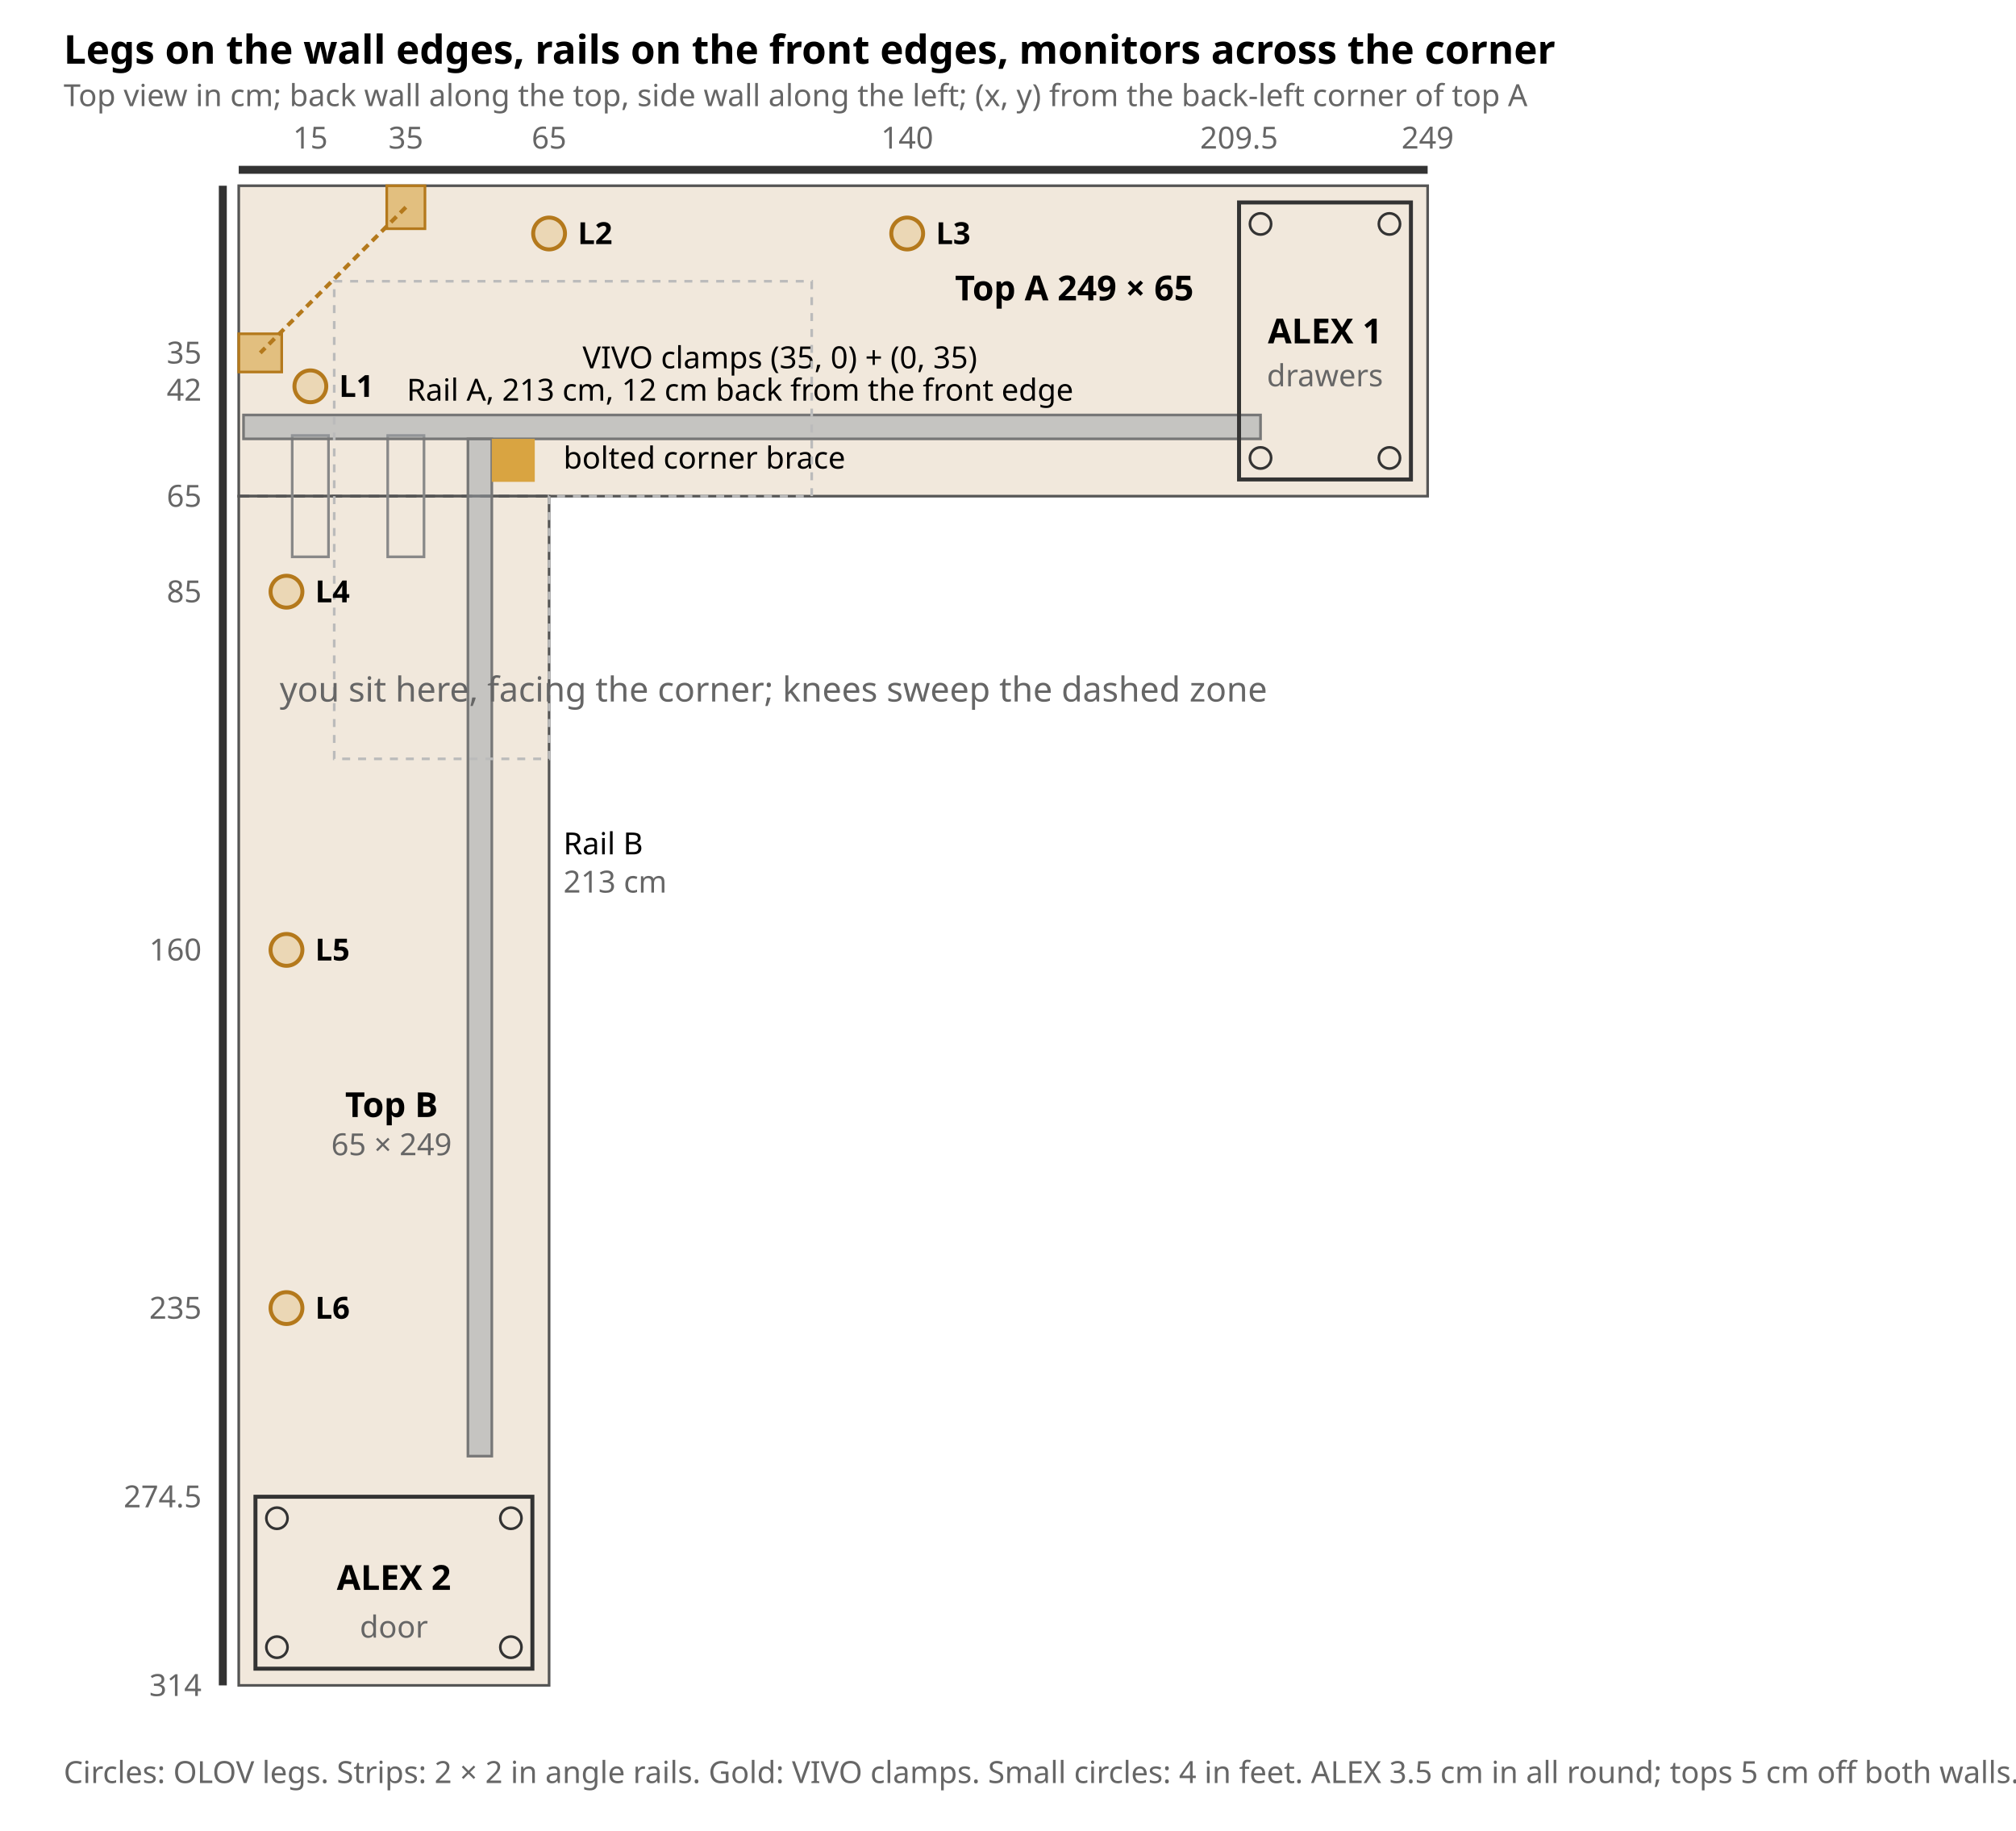
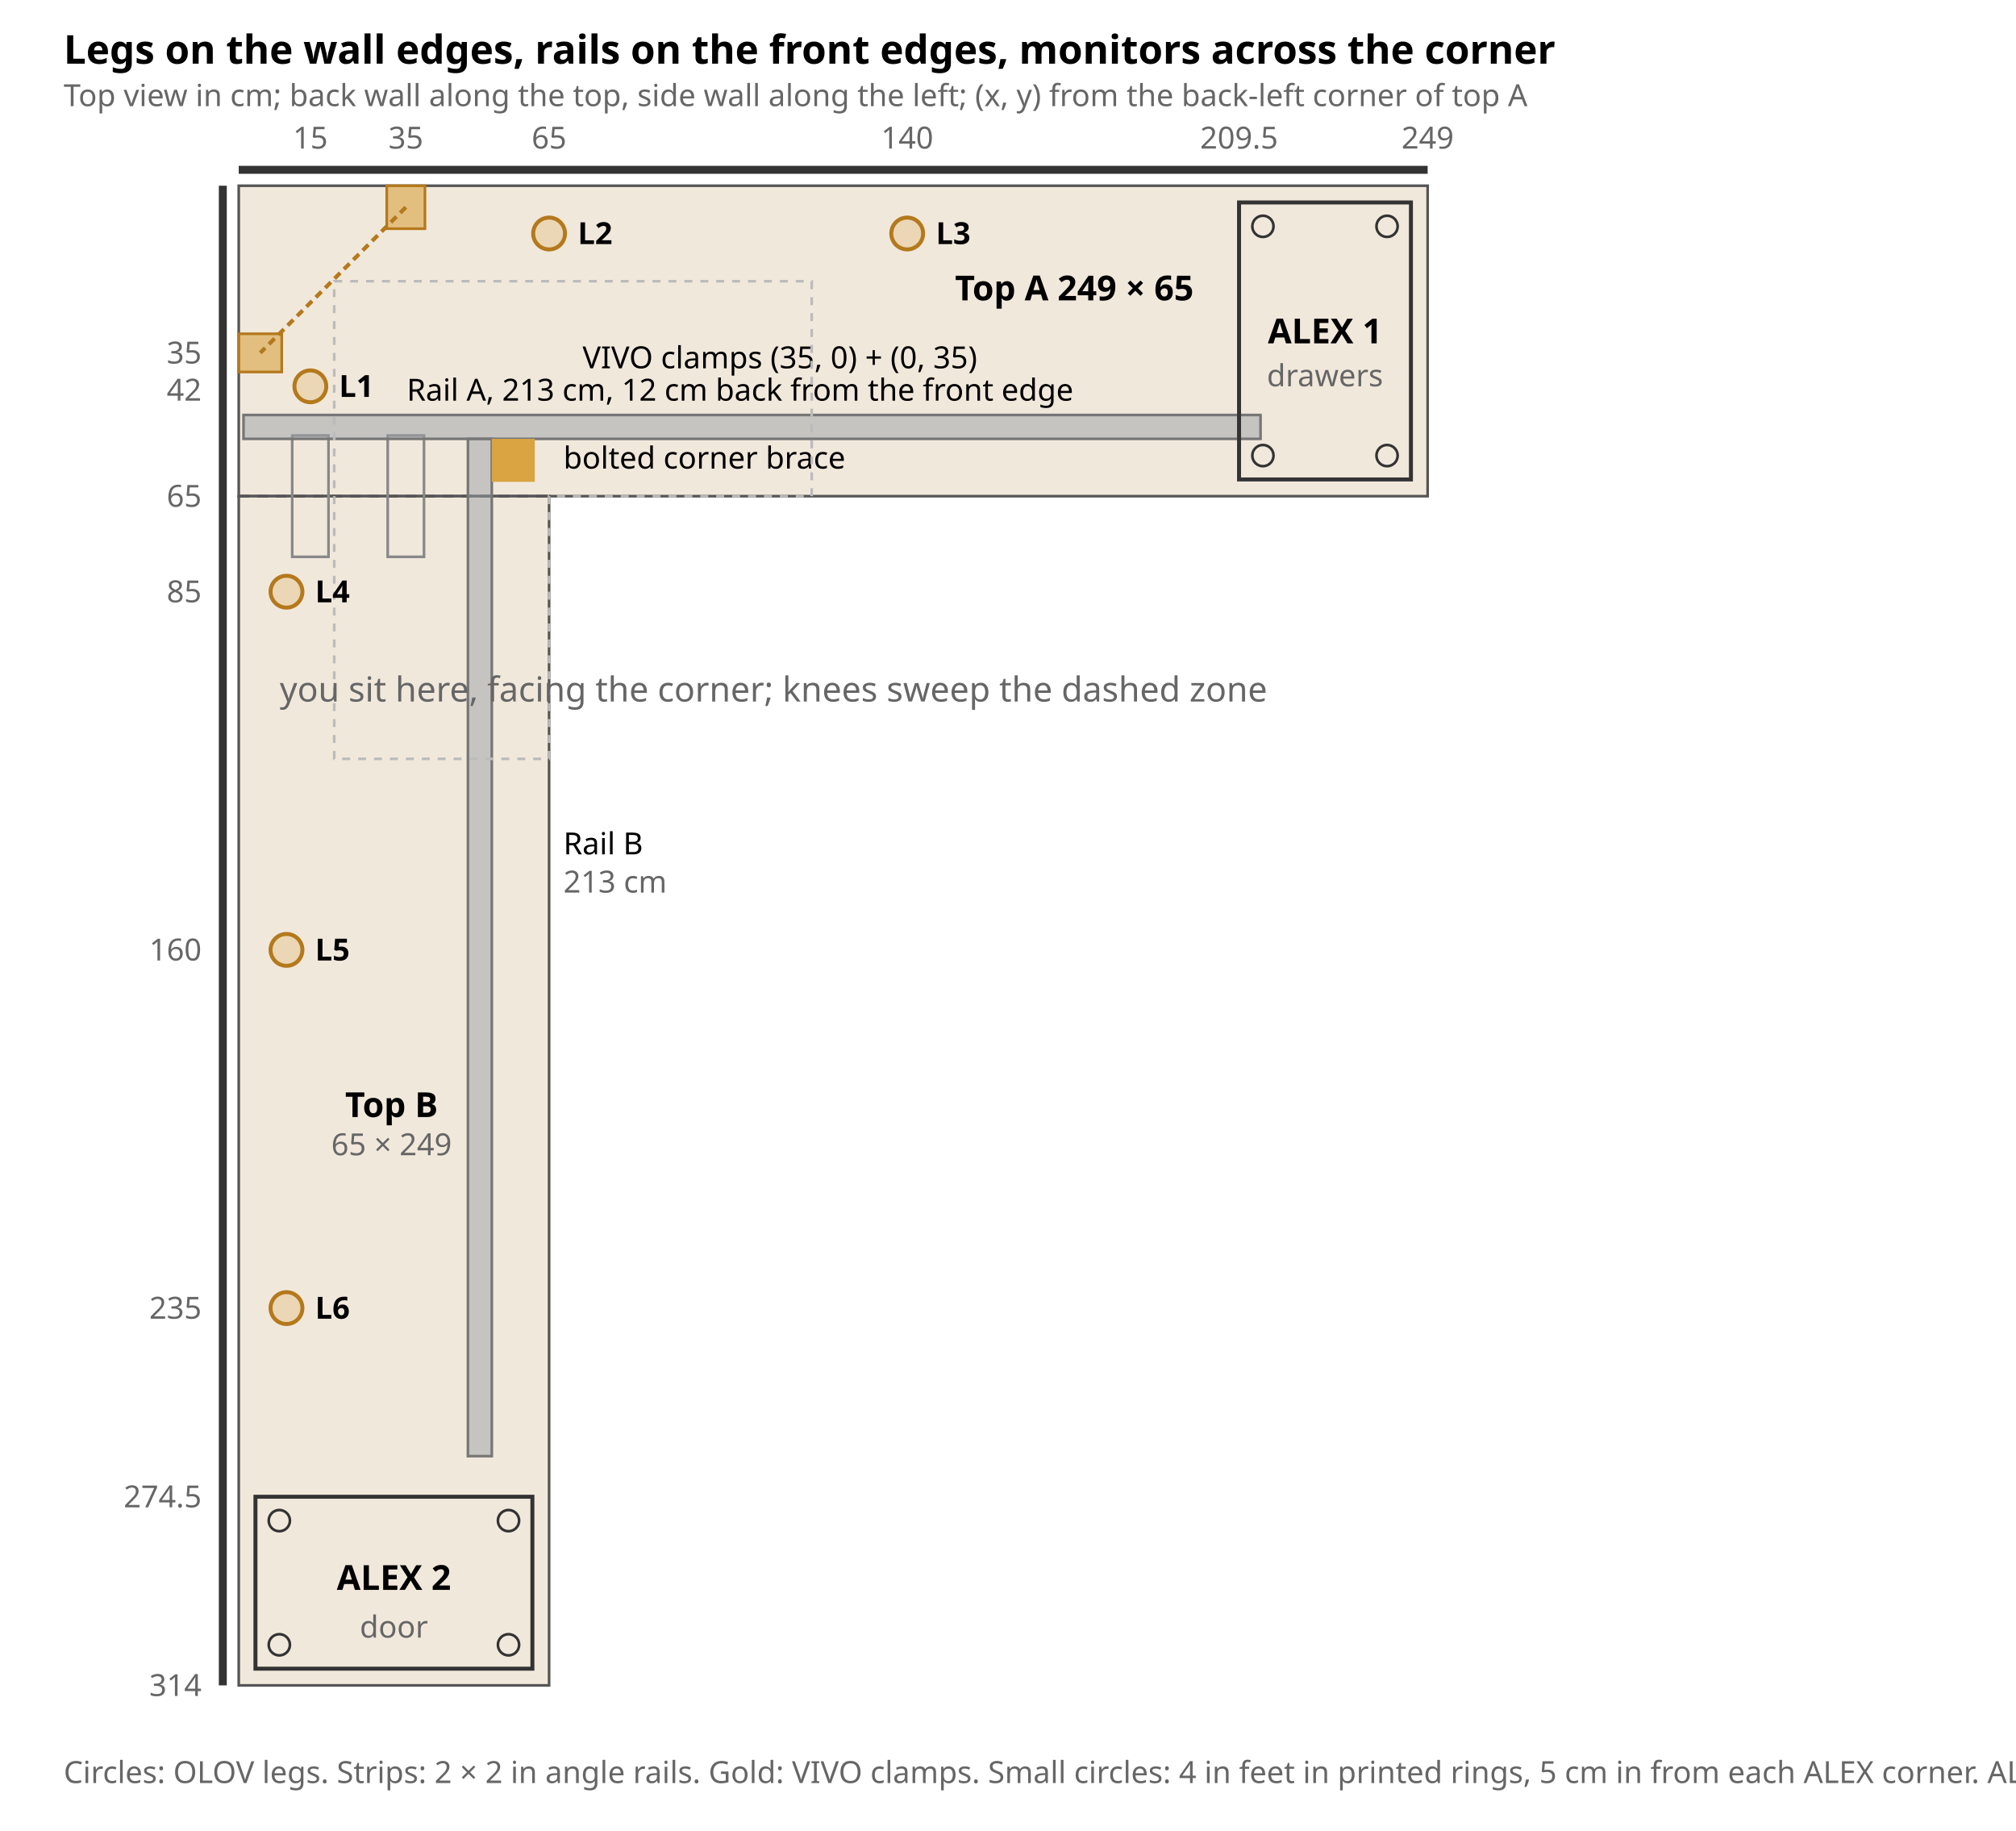
<svg xmlns="http://www.w3.org/2000/svg" viewBox="0 0 760 690" font-family="sans-serif" font-size="13" style="background:#fff">
  <text x="24" y="24" font-size="15" font-weight="600">Legs on the wall edges, rails on the front edges, monitors across the corner</text>
  <text x="24" y="40" font-size="11.5" fill="#666">Top view in cm; back wall along the top, side wall along the left; (x, y) from the back-left corner of top A</text>
  <line x1="90.0" y1="64.0" x2="538.2" y2="64.0" stroke="#333" stroke-width="3" />
  <line x1="84.0" y1="70.0" x2="84.0" y2="635.2" stroke="#333" stroke-width="3" />
  <rect x="90.0" y="70.0" width="448.2" height="117.0" fill="#f1e8dc" stroke="#555" />
  <rect x="90.0" y="187.0" width="117.0" height="448.2" fill="#f1e8dc" stroke="#555" />
  <text x="405.0" y="113.2" text-anchor="middle" font-weight="600">Top A  249 × 65</text>
  <text x="147.6" y="421.0" text-anchor="middle" font-weight="600">Top B</text>
  <text x="147.6" y="435.4" text-anchor="middle" font-size="11.5" fill="#666">65 × 249</text>
  <line x1="90.0" y1="187.0" x2="207.0" y2="187.0" stroke="#555" stroke-dasharray="4 3" />
  <rect x="110.16" y="164.14" width="13.68" height="45.72" fill="none" stroke="#888" />
  <rect x="146.16" y="164.14" width="13.68" height="45.72" fill="none" stroke="#888" />
  <rect x="91.8" y="156.4" width="383.4" height="9.0" fill="#9aa0a6" fill-opacity="0.5" stroke="#777" />
  <rect x="176.4" y="165.4" width="9.0" height="383.4" fill="#9aa0a6" fill-opacity="0.5" stroke="#777" />
  <rect x="185.4" y="165.4" width="16.2" height="16.2" fill="#d9a441" />
  <text x="279.0" y="151.0" text-anchor="middle" font-size="11.5">Rail A, 213 cm, 12 cm back from the front edge</text>
  <text x="212.4" y="322.0" font-size="11.5">Rail B</text>
  <text x="212.4" y="336.4" font-size="11.5" fill="#666">213 cm</text>
  <text x="212.4" y="176.6" font-size="11.5">bolted corner brace</text>
  <rect x="467.1" y="76.3" width="64.8" height="104.4" fill="none" stroke="#333" stroke-width="1.5" />
  <text x="499.5" y="129.4" text-anchor="middle" font-weight="600">ALEX 1</text>
  <text x="499.5" y="145.6" text-anchor="middle" font-size="11.5" fill="#666">drawers</text>
  <rect x="96.3" y="564.1" width="104.4" height="64.8" fill="none" stroke="#333" stroke-width="1.5" />
  <text x="148.5" y="599.2" text-anchor="middle" font-weight="600">ALEX 2</text>
  <text x="148.5" y="617.2" text-anchor="middle" font-size="11.5" fill="#666">door</text>
-   <circle cx="475.2" cy="84.4" r="4" fill="none" stroke="#333" />
-   <circle cx="523.8" cy="84.4" r="4" fill="none" stroke="#333" />
-   <circle cx="475.2" cy="172.6" r="4" fill="none" stroke="#333" />
-   <circle cx="523.8" cy="172.6" r="4" fill="none" stroke="#333" />
-   <circle cx="104.4" cy="572.2" r="4" fill="none" stroke="#333" />
-   <circle cx="192.6" cy="572.2" r="4" fill="none" stroke="#333" />
-   <circle cx="104.4" cy="620.8" r="4" fill="none" stroke="#333" />
-   <circle cx="192.6" cy="620.8" r="4" fill="none" stroke="#333" />
+   <circle cx="476.1" cy="85.3" r="4" fill="none" stroke="#333" />
+   <circle cx="522.9" cy="85.3" r="4" fill="none" stroke="#333" />
+   <circle cx="476.1" cy="171.7" r="4" fill="none" stroke="#333" />
+   <circle cx="522.9" cy="171.7" r="4" fill="none" stroke="#333" />
+   <circle cx="105.3" cy="573.1" r="4" fill="none" stroke="#333" />
+   <circle cx="191.7" cy="573.1" r="4" fill="none" stroke="#333" />
+   <circle cx="105.3" cy="619.9" r="4" fill="none" stroke="#333" />
+   <circle cx="191.7" cy="619.9" r="4" fill="none" stroke="#333" />
  <rect x="145.8" y="70.0" width="14.4" height="16.2" fill="#d9a441" fill-opacity="0.6" stroke="#b4791c" />
  <rect x="90.0" y="125.8" width="16.2" height="14.4" fill="#d9a441" fill-opacity="0.6" stroke="#b4791c" />
  <line x1="153.0" y1="78.1" x2="98.1" y2="133.0" stroke="#b4791c" stroke-dasharray="3 2" stroke-width="1.5" />
  <text x="219.6" y="138.8" font-size="11.5">VIVO clamps (35, 0) + (0, 35)</text>
  <path d="M126.0 106.0H306.0V187.0H207.0V286.0H126.0Z" fill="none" stroke="#bbb" stroke-dasharray="3 3" />
  <text x="291.6" y="264.4" text-anchor="middle" fill="#666">you sit here, facing the corner; knees sweep the dashed zone</text>
  <circle cx="117.0" cy="145.6" r="6" fill="#d9a441" fill-opacity="0.25" stroke="#b4791c" stroke-width="1.5" />
  <text x="127.8" y="149.6" font-size="11.5" font-weight="600">L1</text>
  <circle cx="207.0" cy="88.0" r="6" fill="#d9a441" fill-opacity="0.25" stroke="#b4791c" stroke-width="1.5" />
  <text x="217.8" y="92.0" font-size="11.5" font-weight="600">L2</text>
  <circle cx="342.0" cy="88.0" r="6" fill="#d9a441" fill-opacity="0.25" stroke="#b4791c" stroke-width="1.5" />
  <text x="352.8" y="92.0" font-size="11.5" font-weight="600">L3</text>
  <circle cx="108.0" cy="223.0" r="6" fill="#d9a441" fill-opacity="0.25" stroke="#b4791c" stroke-width="1.5" />
  <text x="118.8" y="227.0" font-size="11.5" font-weight="600">L4</text>
  <circle cx="108.0" cy="358.0" r="6" fill="#d9a441" fill-opacity="0.25" stroke="#b4791c" stroke-width="1.5" />
  <text x="118.8" y="362.0" font-size="11.5" font-weight="600">L5</text>
  <circle cx="108.0" cy="493.0" r="6" fill="#d9a441" fill-opacity="0.25" stroke="#b4791c" stroke-width="1.5" />
  <text x="118.8" y="497.0" font-size="11.5" font-weight="600">L6</text>
  <text x="117.0" y="56" text-anchor="middle" font-size="11.5" fill="#666">15</text>
  <text x="153.0" y="56" text-anchor="middle" font-size="11.5" fill="#666">35</text>
  <text x="207.0" y="56" text-anchor="middle" font-size="11.5" fill="#666">65</text>
  <text x="342.0" y="56" text-anchor="middle" font-size="11.5" fill="#666">140</text>
  <text x="467.1" y="56" text-anchor="middle" font-size="11.5" fill="#666">209.5</text>
  <text x="538.2" y="56" text-anchor="middle" font-size="11.5" fill="#666">249</text>
  <text x="76" y="137.0" text-anchor="end" font-size="11.5" fill="#666">35</text>
  <text x="76" y="151.0" text-anchor="end" font-size="11.5" fill="#666">42</text>
  <text x="76" y="191.0" text-anchor="end" font-size="11.5" fill="#666">65</text>
  <text x="76" y="227.0" text-anchor="end" font-size="11.5" fill="#666">85</text>
  <text x="76" y="362.0" text-anchor="end" font-size="11.5" fill="#666">160</text>
  <text x="76" y="497.0" text-anchor="end" font-size="11.5" fill="#666">235</text>
  <text x="76" y="568.1" text-anchor="end" font-size="11.5" fill="#666">274.5</text>
  <text x="76" y="639.2" text-anchor="end" font-size="11.5" fill="#666">314</text>
-   <text x="24" y="672" font-size="11.5" fill="#666">Circles: OLOV legs. Strips: 2 × 2 in angle rails. Gold: VIVO clamps. Small circles: 4 in feet. ALEX 3.5 cm in all round; tops 5 cm off both walls.</text>
+   <text x="24" y="672" font-size="11.5" fill="#666">Circles: OLOV legs. Strips: 2 × 2 in angle rails. Gold: VIVO clamps. Small circles: 4 in feet in printed rings, 5 cm in from each ALEX corner. ALEX 3.5 cm in all round; tops 3 cm off both walls.</text>
</svg>
